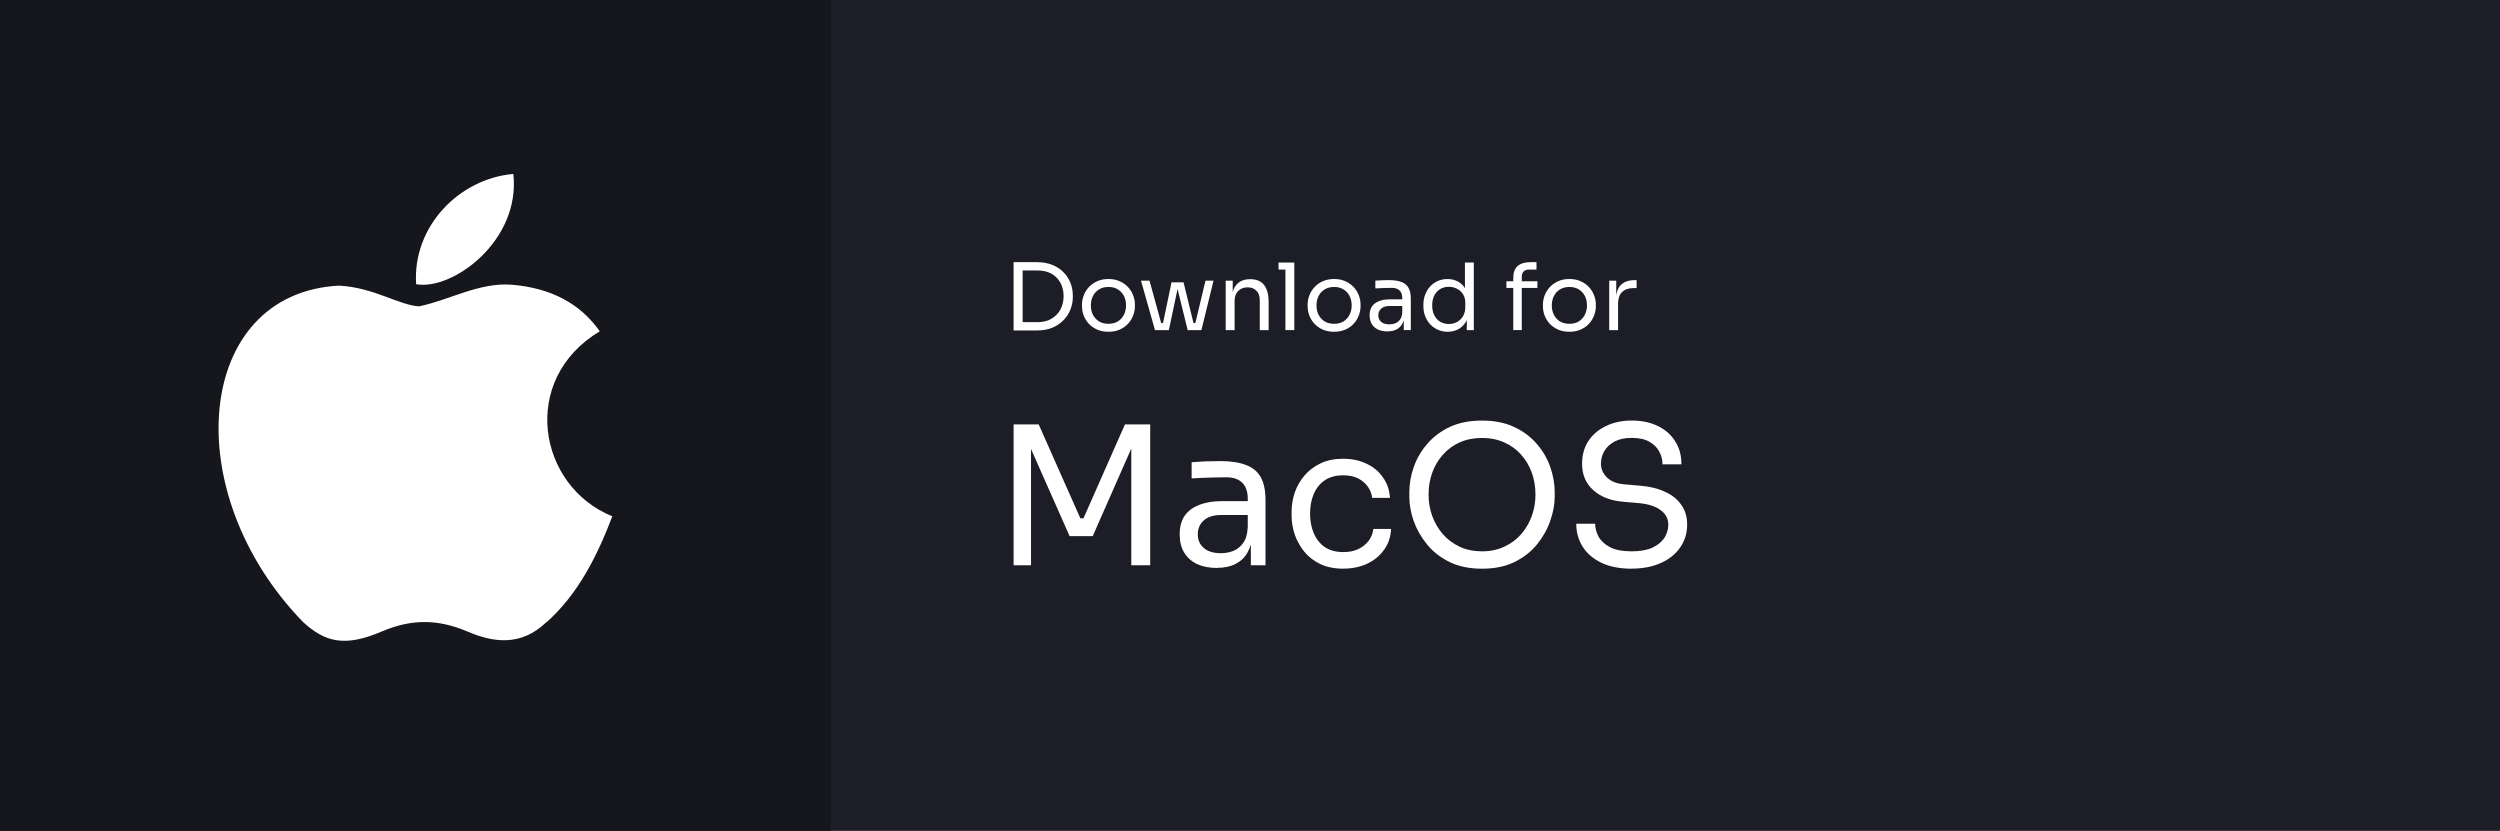
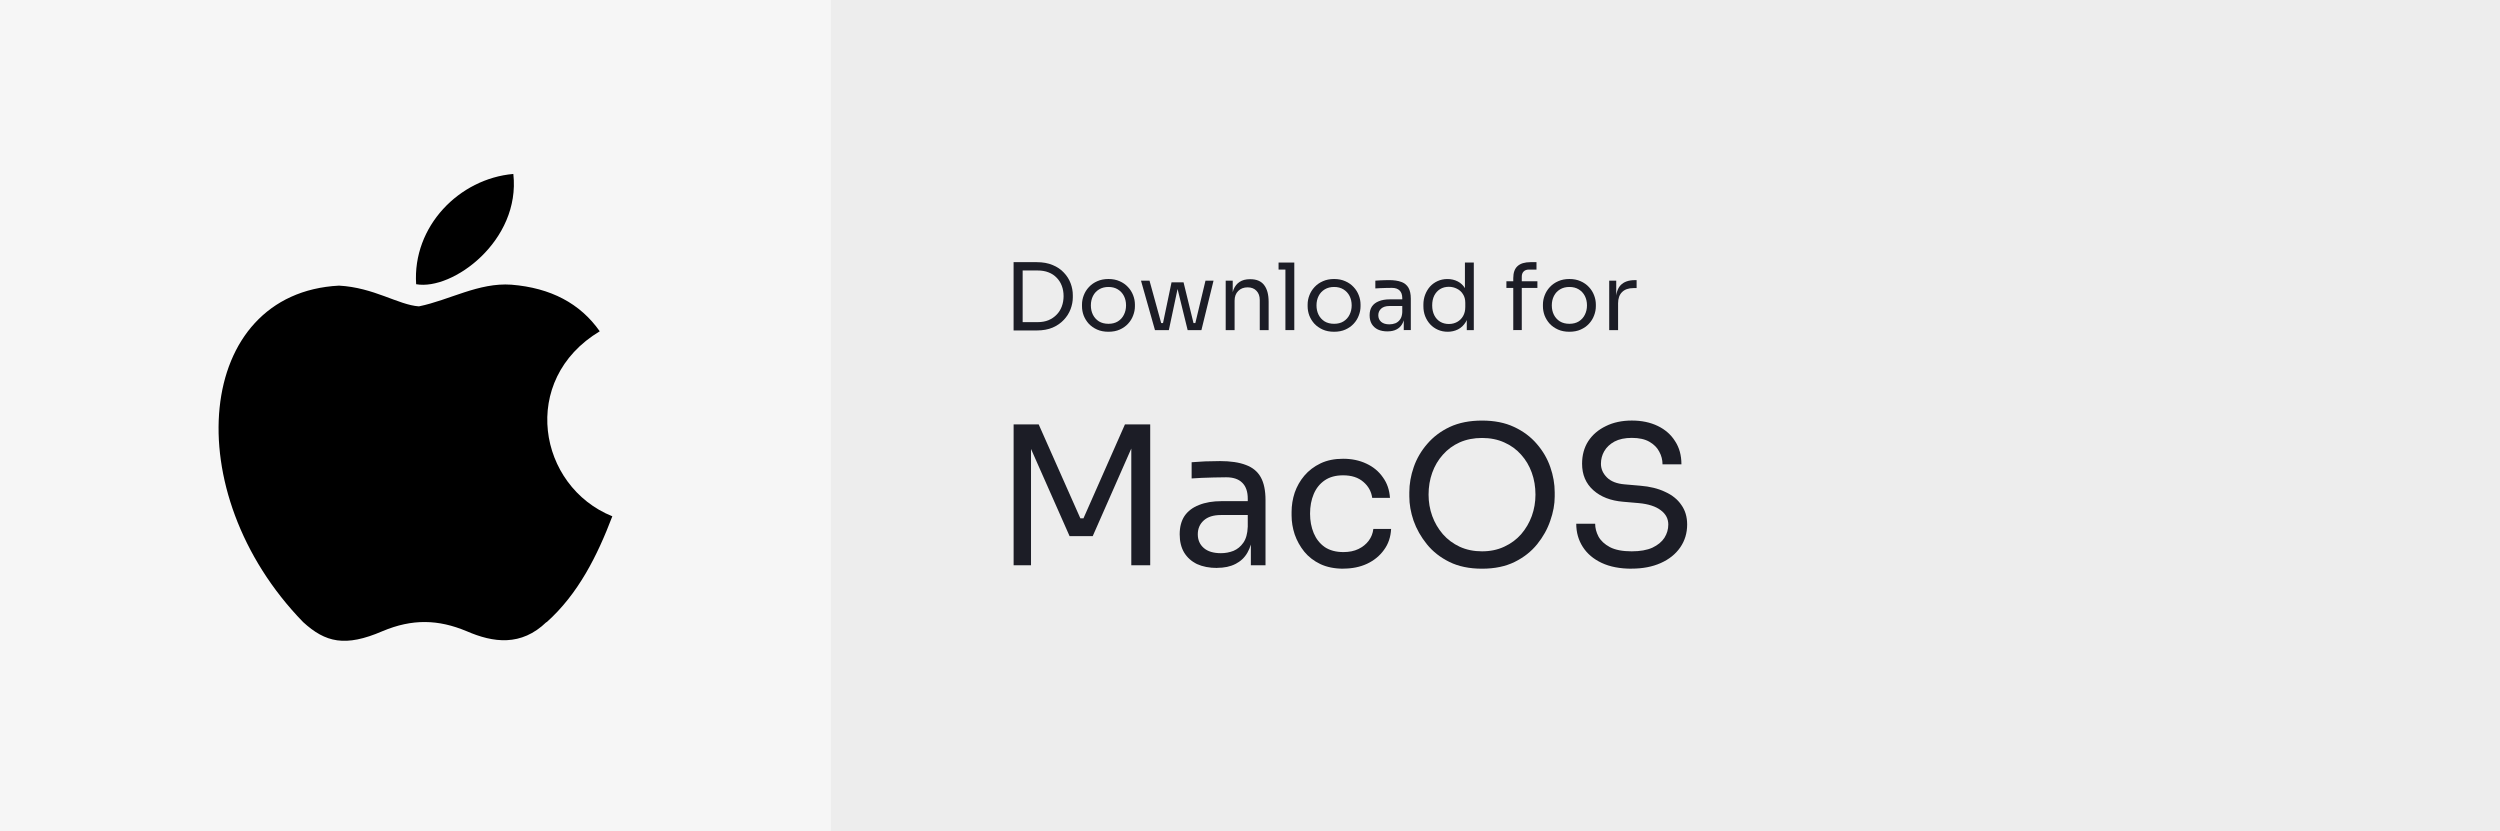
<svg xmlns="http://www.w3.org/2000/svg" width="341.72" height="113.57" version="1.1" viewBox="0 0 90.414 30.049">
-   <g transform="translate(-79.262 -63.847)">
-     <rect x="79.262" y="63.847" width="90.414" height="30.049" fill="#1c1d26" stop-color="#000000" stroke-linecap="square" stroke-width=".916" />
-     <rect x="79.262" y="63.847" width="30.049" height="30.049" fill="#16171d" stop-color="#000000" stroke-linecap="square" stroke-width=".794" />
-     <g fill="#fff" stroke-width=".174" aria-label="MacOS">
-       <g transform="translate(0 2.8993)">
-         <g transform="translate(1.0121e-6)" fill="#fff" stroke-width=".084" aria-label="Download for">
-           <path d="m116.18 72.899v-.301h.609q.221 0 .392-.07.174-.074.295-.201.124-.127.187-.298t.064-.368q0-.208-.064-.375-.064-.171-.187-.295-.12-.127-.295-.194-.171-.067-.392-.067h-.609v-.301h.576q.331 0 .576.104.244.1.405.274.164.171.244.385.08.211.08.432v.074q0 .214-.08.428t-.244.388q-.161.174-.405.281-.244.104-.576.104zm-.261 0v-2.47h.328v2.47z" />
-           <path d="m119.35 72.946q-.234 0-.412-.08t-.301-.211q-.12-.134-.184-.298-.06-.164-.06-.335v-.06q0-.171.064-.335.064-.167.187-.298.124-.134.301-.211.177-.08.405-.08.228 0 .405.08.177.077.301.211.124.131.187.298.064.164.064.335v.06q0 .171-.064.335-.06.164-.184.298-.12.131-.298.211-.177.08-.412.08zm0-.288q.201 0 .341-.087.144-.09.218-.241.077-.151.077-.338 0-.191-.077-.341t-.221-.238q-.141-.087-.338-.087-.194 0-.338.087t-.221.238q-.077.151-.077.341 0 .187.074.338.077.151.218.241.144.087.345.087z" />
-           <path d="m121.27 72.886.361-1.727h.435l.422 1.727h-.274l-.422-1.72h.107l-.365 1.72zm-.164 0v-.254h.372v.254zm-.074 0-.505-1.787h.308l.492 1.787zm1.248 0v-.254h.372v.254zm.151 0 .428-1.787h.291l-.438 1.787z" />
-           <path d="m123.59 72.886v-1.787h.254v.766h-.04q0-.264.07-.445.074-.184.221-.278.147-.097.372-.097h.013q.338 0 .499.211.164.211.164.609v1.021h-.321v-1.088q0-.208-.117-.331-.117-.127-.321-.127-.211 0-.341.131-.131.131-.131.348v1.068z" />
-           <path d="m125.75 72.886v-2.443h.321v2.443zm-.248-2.189v-.254h.569v.254z" />
-           <path d="m127.51 72.946q-.234 0-.412-.08t-.301-.211q-.12-.134-.184-.298-.06-.164-.06-.335v-.06q0-.171.064-.335.064-.167.187-.298.124-.134.301-.211.177-.08.405-.08.228 0 .405.08.177.077.301.211.124.131.187.298.064.164.064.335v.06q0 .171-.064.335-.06.164-.184.298-.12.131-.298.211-.177.08-.412.08zm0-.288q.201 0 .341-.087.144-.09.218-.241.077-.151.077-.338 0-.191-.077-.341t-.221-.238q-.141-.087-.338-.087-.194 0-.338.087t-.221.238q-.077.151-.077.341 0 .187.074.338.077.151.218.241.144.087.345.087z" />
-           <path d="m130.03 72.886v-.536h-.054v-.619q0-.184-.097-.278-.094-.094-.278-.094-.104 0-.214.003t-.211.007q-.1.003-.174.01v-.281q.074-.007.154-.01.084-.007.171-.007.087-.003.167-.003.274 0 .449.067.174.064.258.211.084.147.084.398v1.131zm-.586.047q-.201 0-.348-.067-.144-.07-.224-.201-.077-.131-.077-.315 0-.191.084-.318.087-.127.251-.191.164-.067.395-.067h.485v.241h-.499q-.194 0-.298.094-.104.094-.104.241 0 .147.104.238.104.09.298.09.114 0 .218-.04.104-.044.171-.141.07-.1.077-.274l.087.127q-.017.191-.094.321-.074.127-.208.194-.131.067-.318.067z" />
-           <path d="m131.62 72.946q-.191 0-.351-.07-.161-.07-.281-.197-.117-.127-.184-.295-.064-.167-.064-.361v-.06q0-.191.064-.358t.177-.295q.117-.127.274-.197.161-.074.355-.074.204 0 .372.087.167.084.274.264.107.181.12.469l-.134-.214v-1.202h.321v2.443h-.254v-.793h.094q-.013.305-.127.495-.114.187-.288.274-.171.084-.368.084zm.043-.281q.164 0 .298-.074t.214-.211q.08-.141.08-.328v-.154q0-.184-.084-.311-.08-.131-.218-.197-.134-.07-.295-.07-.177 0-.315.084-.134.084-.211.234-.074.151-.074.355t.077.358q.077.151.214.234.137.08.311.08z" />
-           <path d="m133.99 72.886v-1.878q0-.298.157-.438t.462-.141h.221v.268h-.274q-.124 0-.191.07-.067.067-.067.187v1.931zm-.248-1.526v-.241h1.121v.241z" />
-           <path d="m136.02 72.946q-.234 0-.412-.08t-.301-.211q-.12-.134-.184-.298-.06-.164-.06-.335v-.06q0-.171.064-.335.064-.167.187-.298.124-.134.301-.211.177-.08.405-.08.228 0 .405.08.177.077.301.211.124.131.187.298.064.164.064.335v.06q0 .171-.064.335-.06.164-.184.298-.12.131-.298.211-.177.08-.412.08zm0-.288q.201 0 .341-.087.144-.09.218-.241.077-.151.077-.338 0-.191-.077-.341t-.221-.238q-.141-.087-.338-.087-.194 0-.338.087t-.221.238q-.077.151-.077.341 0 .187.074.338.077.151.218.241.144.087.345.087z" />
-           <path d="m137.46 72.886v-1.787h.254v.736h-.013q0-.392.171-.572.174-.184.519-.184h.06v.288h-.114q-.268 0-.412.144-.144.141-.144.408v.967z" />
+   <g transform="translate(-79.262 -63.847)" stroke-linecap="square" stroke-width=".916">
+     <rect x="79.262" y="63.847" width="90.414" height="30.049" fill="#ededed" stop-color="#000000" style="-inkscape-stroke:none;font-variation-settings:normal" />
+     <rect x="79.262" y="63.847" width="30.049" height="30.049" fill="#f6f6f6" stop-color="#000000" style="-inkscape-stroke:none;font-variation-settings:normal" />
+     <g fill="#1c1d26" stop-color="#000000" style="-inkscape-stroke:none;font-variation-settings:normal" aria-label="MacOS">
+       <g transform="translate(0 2.8993)" fill="#1c1d26" stop-color="#000000" stroke-linecap="square" stroke-width=".916" style="-inkscape-stroke:none;font-variation-settings:normal">
+         <g transform="translate(1.0121e-6)" stop-color="#000000" style="-inkscape-stroke:none;font-variation-settings:normal" aria-label="Download for">
+           <path d="m116.18 72.899v-.301h.609q.221 0 .392-.07.174-.074.295-.201.124-.127.187-.298t.064-.368q0-.208-.064-.375-.064-.171-.187-.295-.12-.127-.295-.194-.171-.067-.392-.067h-.609v-.301h.576q.331 0 .576.104.244.1.405.274.164.171.244.385.08.211.08.432v.074q0 .214-.08.428t-.244.388q-.161.174-.405.281-.244.104-.576.104zm-.261 0v-2.47h.328v2.47z" stop-color="#000000" style="-inkscape-stroke:none;font-variation-settings:normal" />
+           <path d="m119.35 72.946q-.234 0-.412-.08t-.301-.211q-.12-.134-.184-.298-.06-.164-.06-.335v-.06q0-.171.064-.335.064-.167.187-.298.124-.134.301-.211.177-.08.405-.08.228 0 .405.08.177.077.301.211.124.131.187.298.064.164.064.335v.06q0 .171-.064.335-.06.164-.184.298-.12.131-.298.211-.177.08-.412.08zm0-.288q.201 0 .341-.087.144-.09.218-.241.077-.151.077-.338 0-.191-.077-.341t-.221-.238q-.141-.087-.338-.087-.194 0-.338.087t-.221.238q-.077.151-.077.341 0 .187.074.338.077.151.218.241.144.087.345.087z" stop-color="#000000" style="-inkscape-stroke:none;font-variation-settings:normal" />
+           <path d="m121.27 72.886.361-1.727h.435l.422 1.727h-.274l-.422-1.72h.107l-.365 1.72zm-.164 0v-.254h.372v.254zm-.074 0-.505-1.787h.308l.492 1.787zm1.248 0v-.254h.372v.254zm.151 0 .428-1.787h.291l-.438 1.787z" stop-color="#000000" style="-inkscape-stroke:none;font-variation-settings:normal" />
+           <path d="m123.59 72.886v-1.787h.254v.766h-.04q0-.264.07-.445.074-.184.221-.278.147-.097.372-.097h.013q.338 0 .499.211.164.211.164.609v1.021h-.321v-1.088q0-.208-.117-.331-.117-.127-.321-.127-.211 0-.341.131-.131.131-.131.348v1.068z" stop-color="#000000" style="-inkscape-stroke:none;font-variation-settings:normal" />
+           <path d="m125.75 72.886v-2.443h.321v2.443zm-.248-2.189v-.254h.569v.254z" stop-color="#000000" style="-inkscape-stroke:none;font-variation-settings:normal" />
+           <path d="m127.51 72.946q-.234 0-.412-.08t-.301-.211q-.12-.134-.184-.298-.06-.164-.06-.335v-.06q0-.171.064-.335.064-.167.187-.298.124-.134.301-.211.177-.08.405-.08.228 0 .405.08.177.077.301.211.124.131.187.298.064.164.064.335v.06q0 .171-.064.335-.06.164-.184.298-.12.131-.298.211-.177.08-.412.08zm0-.288q.201 0 .341-.087.144-.09.218-.241.077-.151.077-.338 0-.191-.077-.341t-.221-.238q-.141-.087-.338-.087-.194 0-.338.087t-.221.238q-.077.151-.077.341 0 .187.074.338.077.151.218.241.144.087.345.087z" stop-color="#000000" style="-inkscape-stroke:none;font-variation-settings:normal" />
+           <path d="m130.03 72.886v-.536h-.054v-.619q0-.184-.097-.278-.094-.094-.278-.094-.104 0-.214.003t-.211.007q-.1.003-.174.01v-.281q.074-.007.154-.01.084-.007.171-.007.087-.003.167-.003.274 0 .449.067.174.064.258.211.084.147.084.398v1.131zm-.586.047q-.201 0-.348-.067-.144-.07-.224-.201-.077-.131-.077-.315 0-.191.084-.318.087-.127.251-.191.164-.067.395-.067h.485v.241h-.499q-.194 0-.298.094-.104.094-.104.241 0 .147.104.238.104.09.298.09.114 0 .218-.04.104-.044.171-.141.07-.1.077-.274l.087.127q-.017.191-.094.321-.074.127-.208.194-.131.067-.318.067z" stop-color="#000000" style="-inkscape-stroke:none;font-variation-settings:normal" />
+           <path d="m131.62 72.946q-.191 0-.351-.07-.161-.07-.281-.197-.117-.127-.184-.295-.064-.167-.064-.361v-.06q0-.191.064-.358t.177-.295q.117-.127.274-.197.161-.074.355-.074.204 0 .372.087.167.084.274.264.107.181.12.469l-.134-.214v-1.202h.321v2.443h-.254v-.793h.094q-.013.305-.127.495-.114.187-.288.274-.171.084-.368.084zm.043-.281q.164 0 .298-.074t.214-.211q.08-.141.08-.328v-.154q0-.184-.084-.311-.08-.131-.218-.197-.134-.07-.295-.07-.177 0-.315.084-.134.084-.211.234-.074.151-.074.355t.077.358q.077.151.214.234.137.08.311.08z" stop-color="#000000" style="-inkscape-stroke:none;font-variation-settings:normal" />
+           <path d="m133.99 72.886v-1.878q0-.298.157-.438t.462-.141h.221v.268h-.274q-.124 0-.191.07-.067.067-.067.187v1.931zm-.248-1.526v-.241h1.121v.241z" stop-color="#000000" style="-inkscape-stroke:none;font-variation-settings:normal" />
+           <path d="m136.02 72.946q-.234 0-.412-.08t-.301-.211q-.12-.134-.184-.298-.06-.164-.06-.335v-.06q0-.171.064-.335.064-.167.187-.298.124-.134.301-.211.177-.08.405-.08.228 0 .405.08.177.077.301.211.124.131.187.298.064.164.064.335v.06q0 .171-.064.335-.06.164-.184.298-.12.131-.298.211-.177.08-.412.08zm0-.288q.201 0 .341-.087.144-.09.218-.241.077-.151.077-.338 0-.191-.077-.341t-.221-.238q-.141-.087-.338-.087-.194 0-.338.087t-.221.238q-.077.151-.077.341 0 .187.074.338.077.151.218.241.144.087.345.087z" stop-color="#000000" style="-inkscape-stroke:none;font-variation-settings:normal" />
+           <path d="m137.46 72.886v-1.787h.254v.736h-.013q0-.392.171-.572.174-.184.519-.184h.06v.288h-.114q-.268 0-.412.144-.144.141-.144.408v.967z" stop-color="#000000" style="-inkscape-stroke:none;font-variation-settings:normal" />
        </g>
-         <path d="m115.92 81.39v-5.093h.907l1.507 3.397h.112l1.5-3.397h.914v5.093h-.684v-4.346l.049.014-1.444 3.279h-.837l-1.451-3.279.056-.014v4.346z" />
-         <path d="m124.5 81.39v-1.116h-.112v-1.291q0-.384-.202-.579-.195-.195-.579-.195-.216 0-.446.007-.23.007-.44.014-.209.007-.363.021v-.586q.153-.014.321-.021.174-.014.356-.014.181-.007.349-.007.572 0 .935.14.363.133.537.44.174.307.174.83v2.358zm-1.221.098q-.419 0-.726-.14-.3-.146-.467-.419-.16-.272-.16-.656 0-.398.174-.663.181-.265.523-.398.342-.14.823-.14h1.012v.502h-1.04q-.405 0-.621.195-.216.195-.216.502 0 .307.216.495t.621.188q.237 0 .453-.084.216-.091.356-.293.147-.209.16-.572l.181.265q-.035.398-.195.67-.153.265-.433.405-.272.14-.663.14z" />
-         <path d="m127.85 81.515q-.481 0-.837-.167-.349-.167-.579-.446-.23-.286-.349-.628-.112-.342-.112-.684v-.126q0-.356.112-.698.119-.342.349-.614.237-.279.586-.446.349-.167.816-.167.467 0 .837.174.377.174.6.495.23.314.258.746h-.642q-.049-.349-.321-.579-.272-.237-.733-.237-.398 0-.663.181-.265.181-.398.495t-.133.712q0 .384.133.705.133.314.398.502.272.181.677.181.314 0 .544-.112.23-.112.37-.3.14-.188.167-.426h.642q-.021.44-.258.76-.23.321-.614.502-.377.174-.851.174z" />
-         <path d="m132.86 81.515q-.684 0-1.179-.244-.495-.244-.816-.642-.321-.398-.481-.851-.153-.453-.153-.872v-.153q0-.453.16-.914.16-.46.488-.837.328-.384.816-.614.495-.23 1.165-.23.67 0 1.158.23.495.23.823.614.328.377.488.837.16.46.16.914v.153q0 .419-.16.872-.153.453-.474.851-.321.398-.816.642t-1.179.244zm0-.628q.446 0 .802-.167.363-.167.614-.453.251-.293.384-.656.133-.37.133-.774 0-.426-.133-.795-.133-.37-.384-.649-.251-.286-.614-.446-.356-.16-.802-.16t-.809.16q-.356.16-.607.446-.251.279-.384.649-.133.37-.133.795 0 .405.133.774.133.363.384.656.251.286.607.453.363.167.809.167z" />
-         <path d="m138.27 81.515q-.635 0-1.081-.209-.446-.209-.684-.579-.237-.37-.237-.837h.684q0 .23.119.46.126.23.412.384.293.153.788.153.46 0 .753-.133.293-.14.433-.356.14-.223.14-.481 0-.314-.272-.516-.272-.209-.795-.258l-.565-.049q-.677-.056-1.081-.419-.405-.363-.405-.956 0-.467.223-.816.23-.349.635-.544.405-.202.942-.202.53 0 .935.195t.628.551q.23.349.23.837h-.684q0-.244-.119-.46-.112-.216-.356-.356-.244-.14-.635-.14-.377 0-.628.133-.244.133-.37.349-.119.209-.119.453 0 .279.216.495.216.216.642.251l.565.049q.523.042.9.223.384.174.586.474.209.293.209.705 0 .467-.251.83-.251.363-.705.565-.453.202-1.053.202z" />
+         <path d="m115.92 81.39v-5.093h.907l1.507 3.397h.112l1.5-3.397h.914v5.093h-.684v-4.346l.049.014-1.444 3.279h-.837l-1.451-3.279.056-.014v4.346z" stop-color="#000000" style="-inkscape-stroke:none;font-variation-settings:normal" />
+         <path d="m124.5 81.39v-1.116h-.112v-1.291q0-.384-.202-.579-.195-.195-.579-.195-.216 0-.446.007-.23.007-.44.014-.209.007-.363.021v-.586q.153-.014.321-.021.174-.014.356-.014.181-.007.349-.007.572 0 .935.14.363.133.537.44.174.307.174.83v2.358zm-1.221.098q-.419 0-.726-.14-.3-.146-.467-.419-.16-.272-.16-.656 0-.398.174-.663.181-.265.523-.398.342-.14.823-.14h1.012v.502h-1.04q-.405 0-.621.195-.216.195-.216.502 0 .307.216.495t.621.188q.237 0 .453-.084.216-.091.356-.293.147-.209.16-.572l.181.265q-.035.398-.195.67-.153.265-.433.405-.272.14-.663.14z" stop-color="#000000" style="-inkscape-stroke:none;font-variation-settings:normal" />
+         <path d="m127.85 81.515q-.481 0-.837-.167-.349-.167-.579-.446-.23-.286-.349-.628-.112-.342-.112-.684v-.126q0-.356.112-.698.119-.342.349-.614.237-.279.586-.446.349-.167.816-.167.467 0 .837.174.377.174.6.495.23.314.258.746h-.642q-.049-.349-.321-.579-.272-.237-.733-.237-.398 0-.663.181-.265.181-.398.495t-.133.712q0 .384.133.705.133.314.398.502.272.181.677.181.314 0 .544-.112.23-.112.37-.3.14-.188.167-.426h.642q-.021.44-.258.76-.23.321-.614.502-.377.174-.851.174z" stop-color="#000000" style="-inkscape-stroke:none;font-variation-settings:normal" />
+         <path d="m132.86 81.515q-.684 0-1.179-.244-.495-.244-.816-.642-.321-.398-.481-.851-.153-.453-.153-.872v-.153q0-.453.16-.914.16-.46.488-.837.328-.384.816-.614.495-.23 1.165-.23.67 0 1.158.23.495.23.823.614.328.377.488.837.16.46.16.914v.153q0 .419-.16.872-.153.453-.474.851-.321.398-.816.642t-1.179.244zm0-.628q.446 0 .802-.167.363-.167.614-.453.251-.293.384-.656.133-.37.133-.774 0-.426-.133-.795-.133-.37-.384-.649-.251-.286-.614-.446-.356-.16-.802-.16t-.809.16q-.356.16-.607.446-.251.279-.384.649-.133.37-.133.795 0 .405.133.774.133.363.384.656.251.286.607.453.363.167.809.167z" stop-color="#000000" style="-inkscape-stroke:none;font-variation-settings:normal" />
+         <path d="m138.27 81.515q-.635 0-1.081-.209-.446-.209-.684-.579-.237-.37-.237-.837h.684q0 .23.119.46.126.23.412.384.293.153.788.153.46 0 .753-.133.293-.14.433-.356.14-.223.14-.481 0-.314-.272-.516-.272-.209-.795-.258l-.565-.049q-.677-.056-1.081-.419-.405-.363-.405-.956 0-.467.223-.816.23-.349.635-.544.405-.202.942-.202.53 0 .935.195t.628.551q.23.349.23.837h-.684q0-.244-.119-.46-.112-.216-.356-.356-.244-.14-.635-.14-.377 0-.628.133-.244.133-.37.349-.119.209-.119.453 0 .279.216.495.216.216.642.251l.565.049q.523.042.9.223.384.174.586.474.209.293.209.705 0 .467-.251.83-.251.363-.705.565-.453.202-1.053.202z" stop-color="#000000" style="-inkscape-stroke:none;font-variation-settings:normal" />
      </g>
    </g>
-     <path d="m99.026 86.343c-.916.889-1.926.75-2.889.331-1.024-.427-1.96-.455-3.042 0-1.347.581-2.062.412-2.873-.331-4.579-4.714-3.903-11.896 1.301-12.166 1.262.068 2.146.698 2.889.75 1.105-.225 2.163-.869 3.346-.784 1.421.115 2.484.676 3.194 1.685-2.923 1.757-2.231 5.61.455 6.691-.537 1.411-1.227 2.805-2.382 3.836zm-4.714-12.217c-.137-2.095 1.561-3.819 3.515-3.988.269 2.416-2.197 4.224-3.515 3.988z" fill="#fff" stroke-width=".017" />
+     <path d="m99.026 86.343c-.916.889-1.926.75-2.889.331-1.024-.427-1.96-.455-3.042 0-1.347.581-2.062.412-2.873-.331-4.579-4.714-3.903-11.896 1.301-12.166 1.262.068 2.146.698 2.889.75 1.105-.225 2.163-.869 3.346-.784 1.421.115 2.484.676 3.194 1.685-2.923 1.757-2.231 5.61.455 6.691-.537 1.411-1.227 2.805-2.382 3.836zm-4.714-12.217c-.137-2.095 1.561-3.819 3.515-3.988.269 2.416-2.197 4.224-3.515 3.988z" stop-color="#000000" style="-inkscape-stroke:none;font-variation-settings:normal" />
  </g>
</svg>
